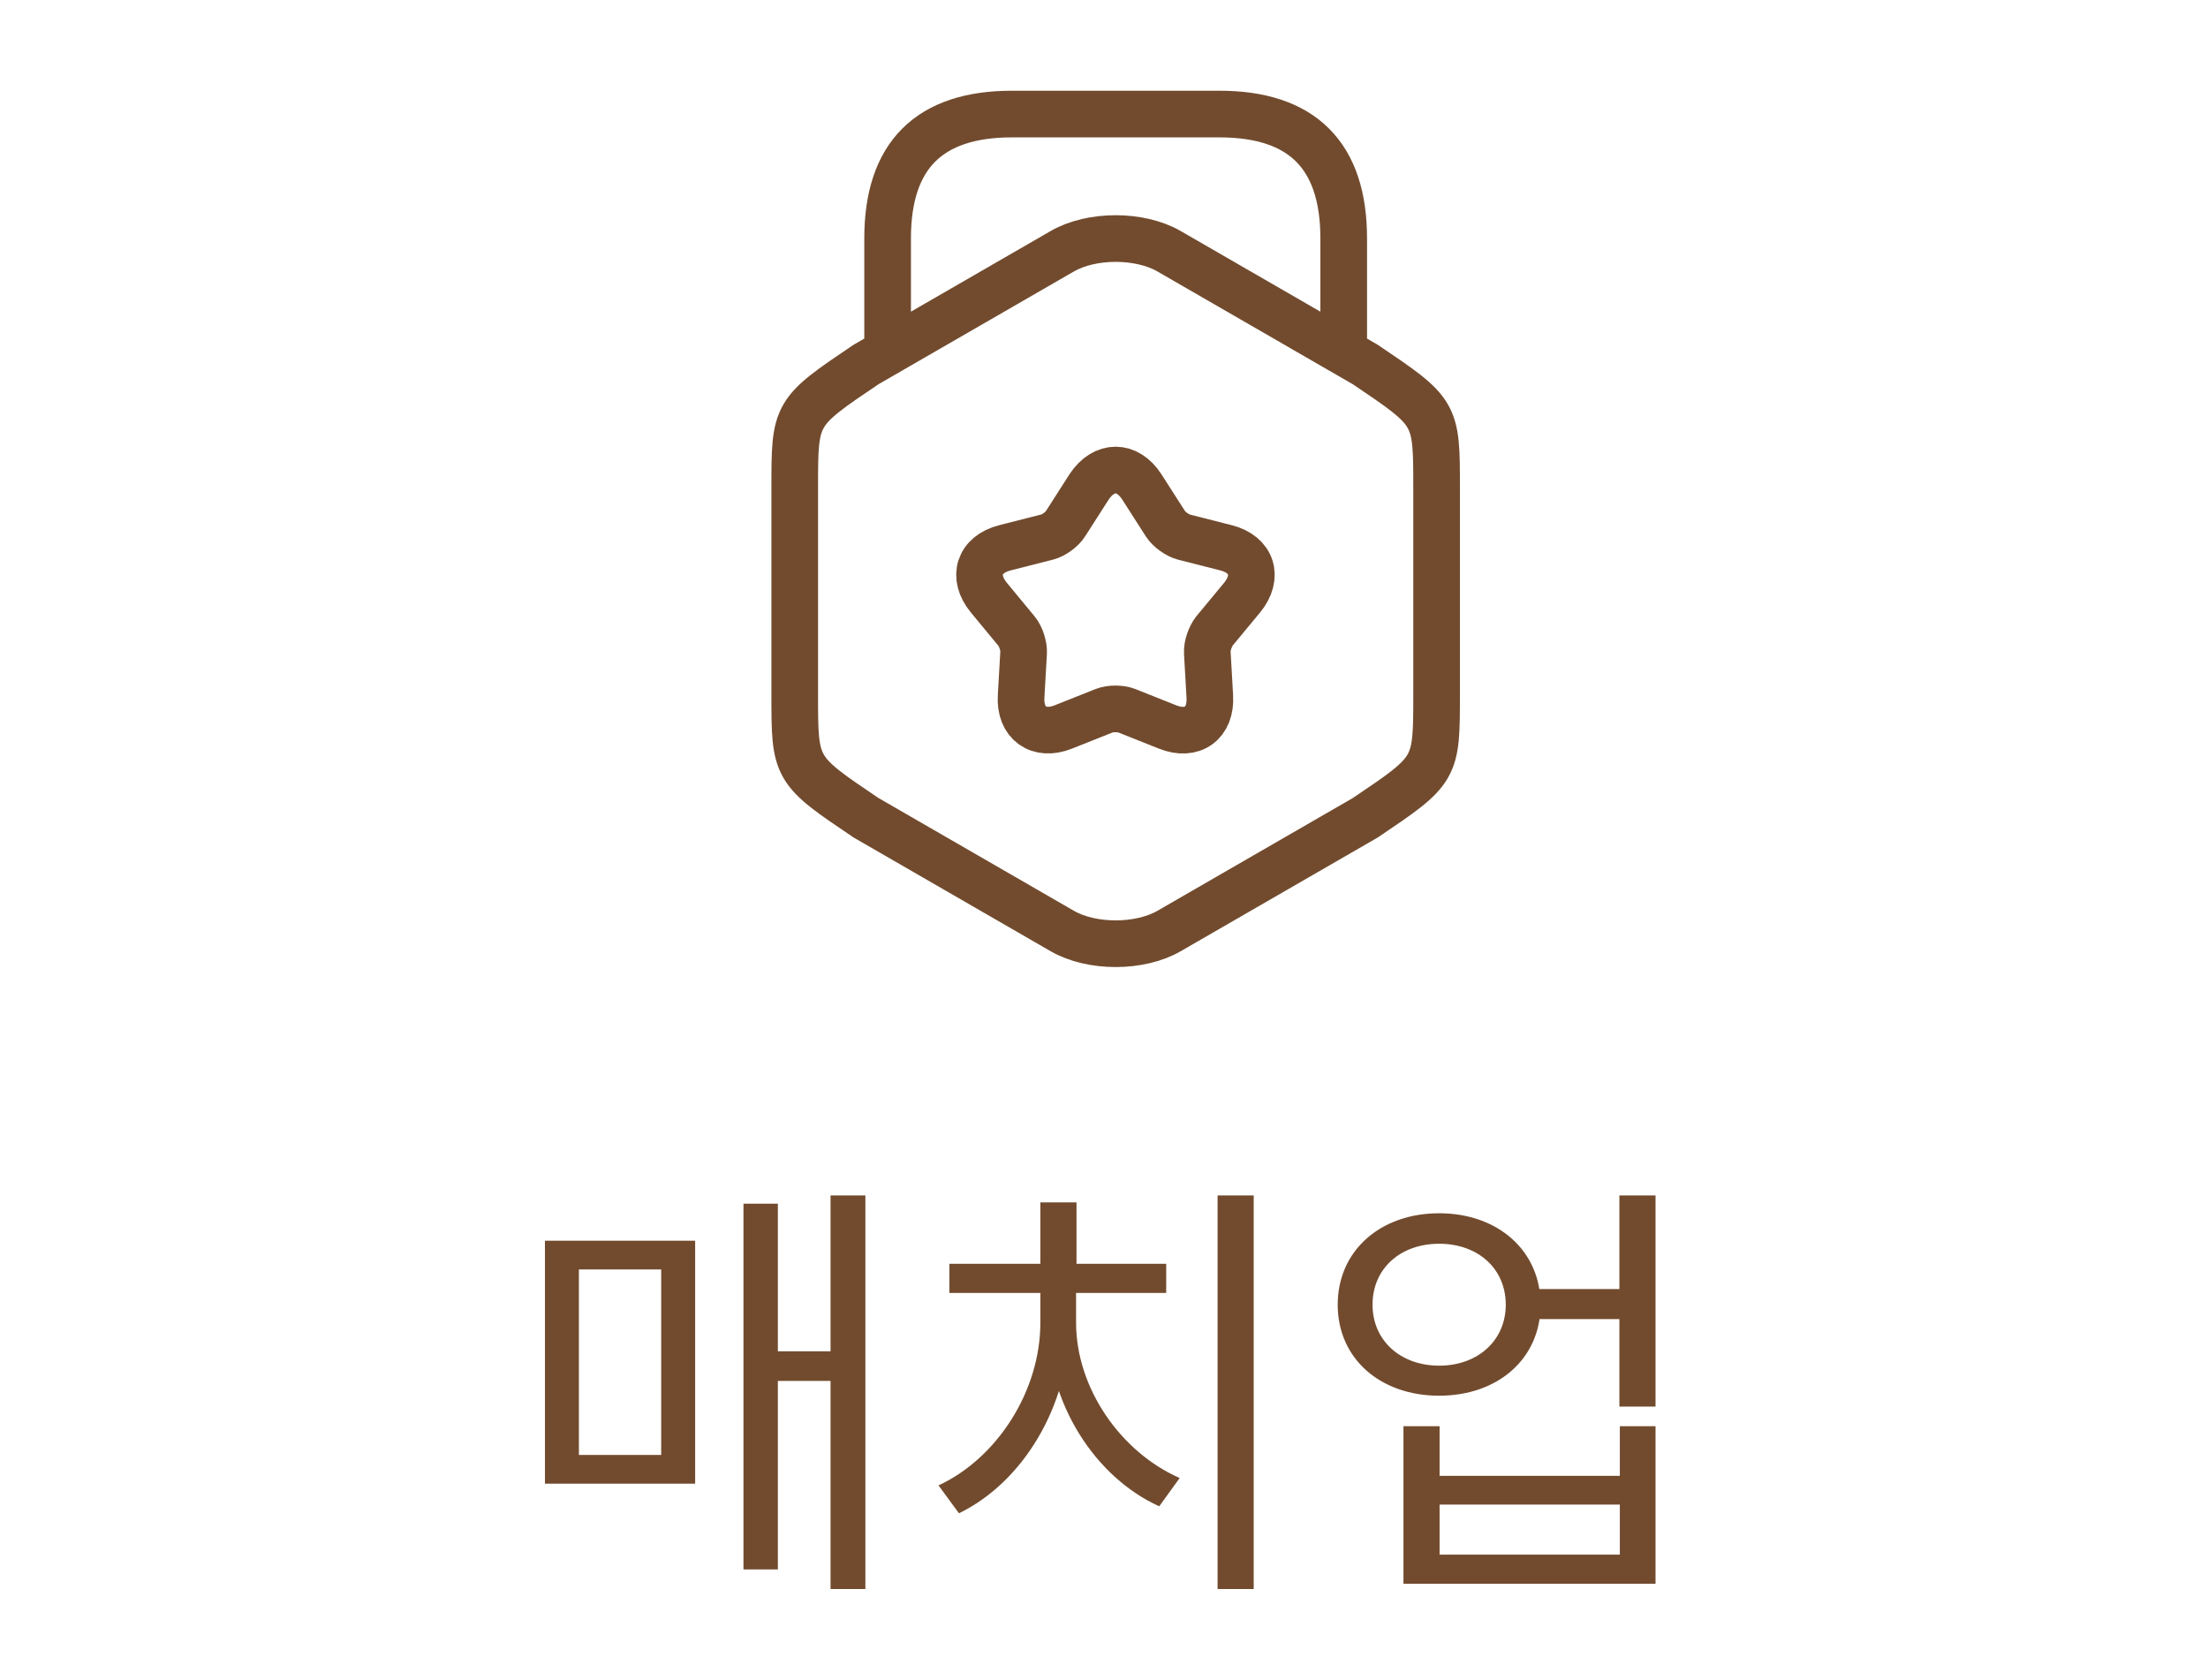
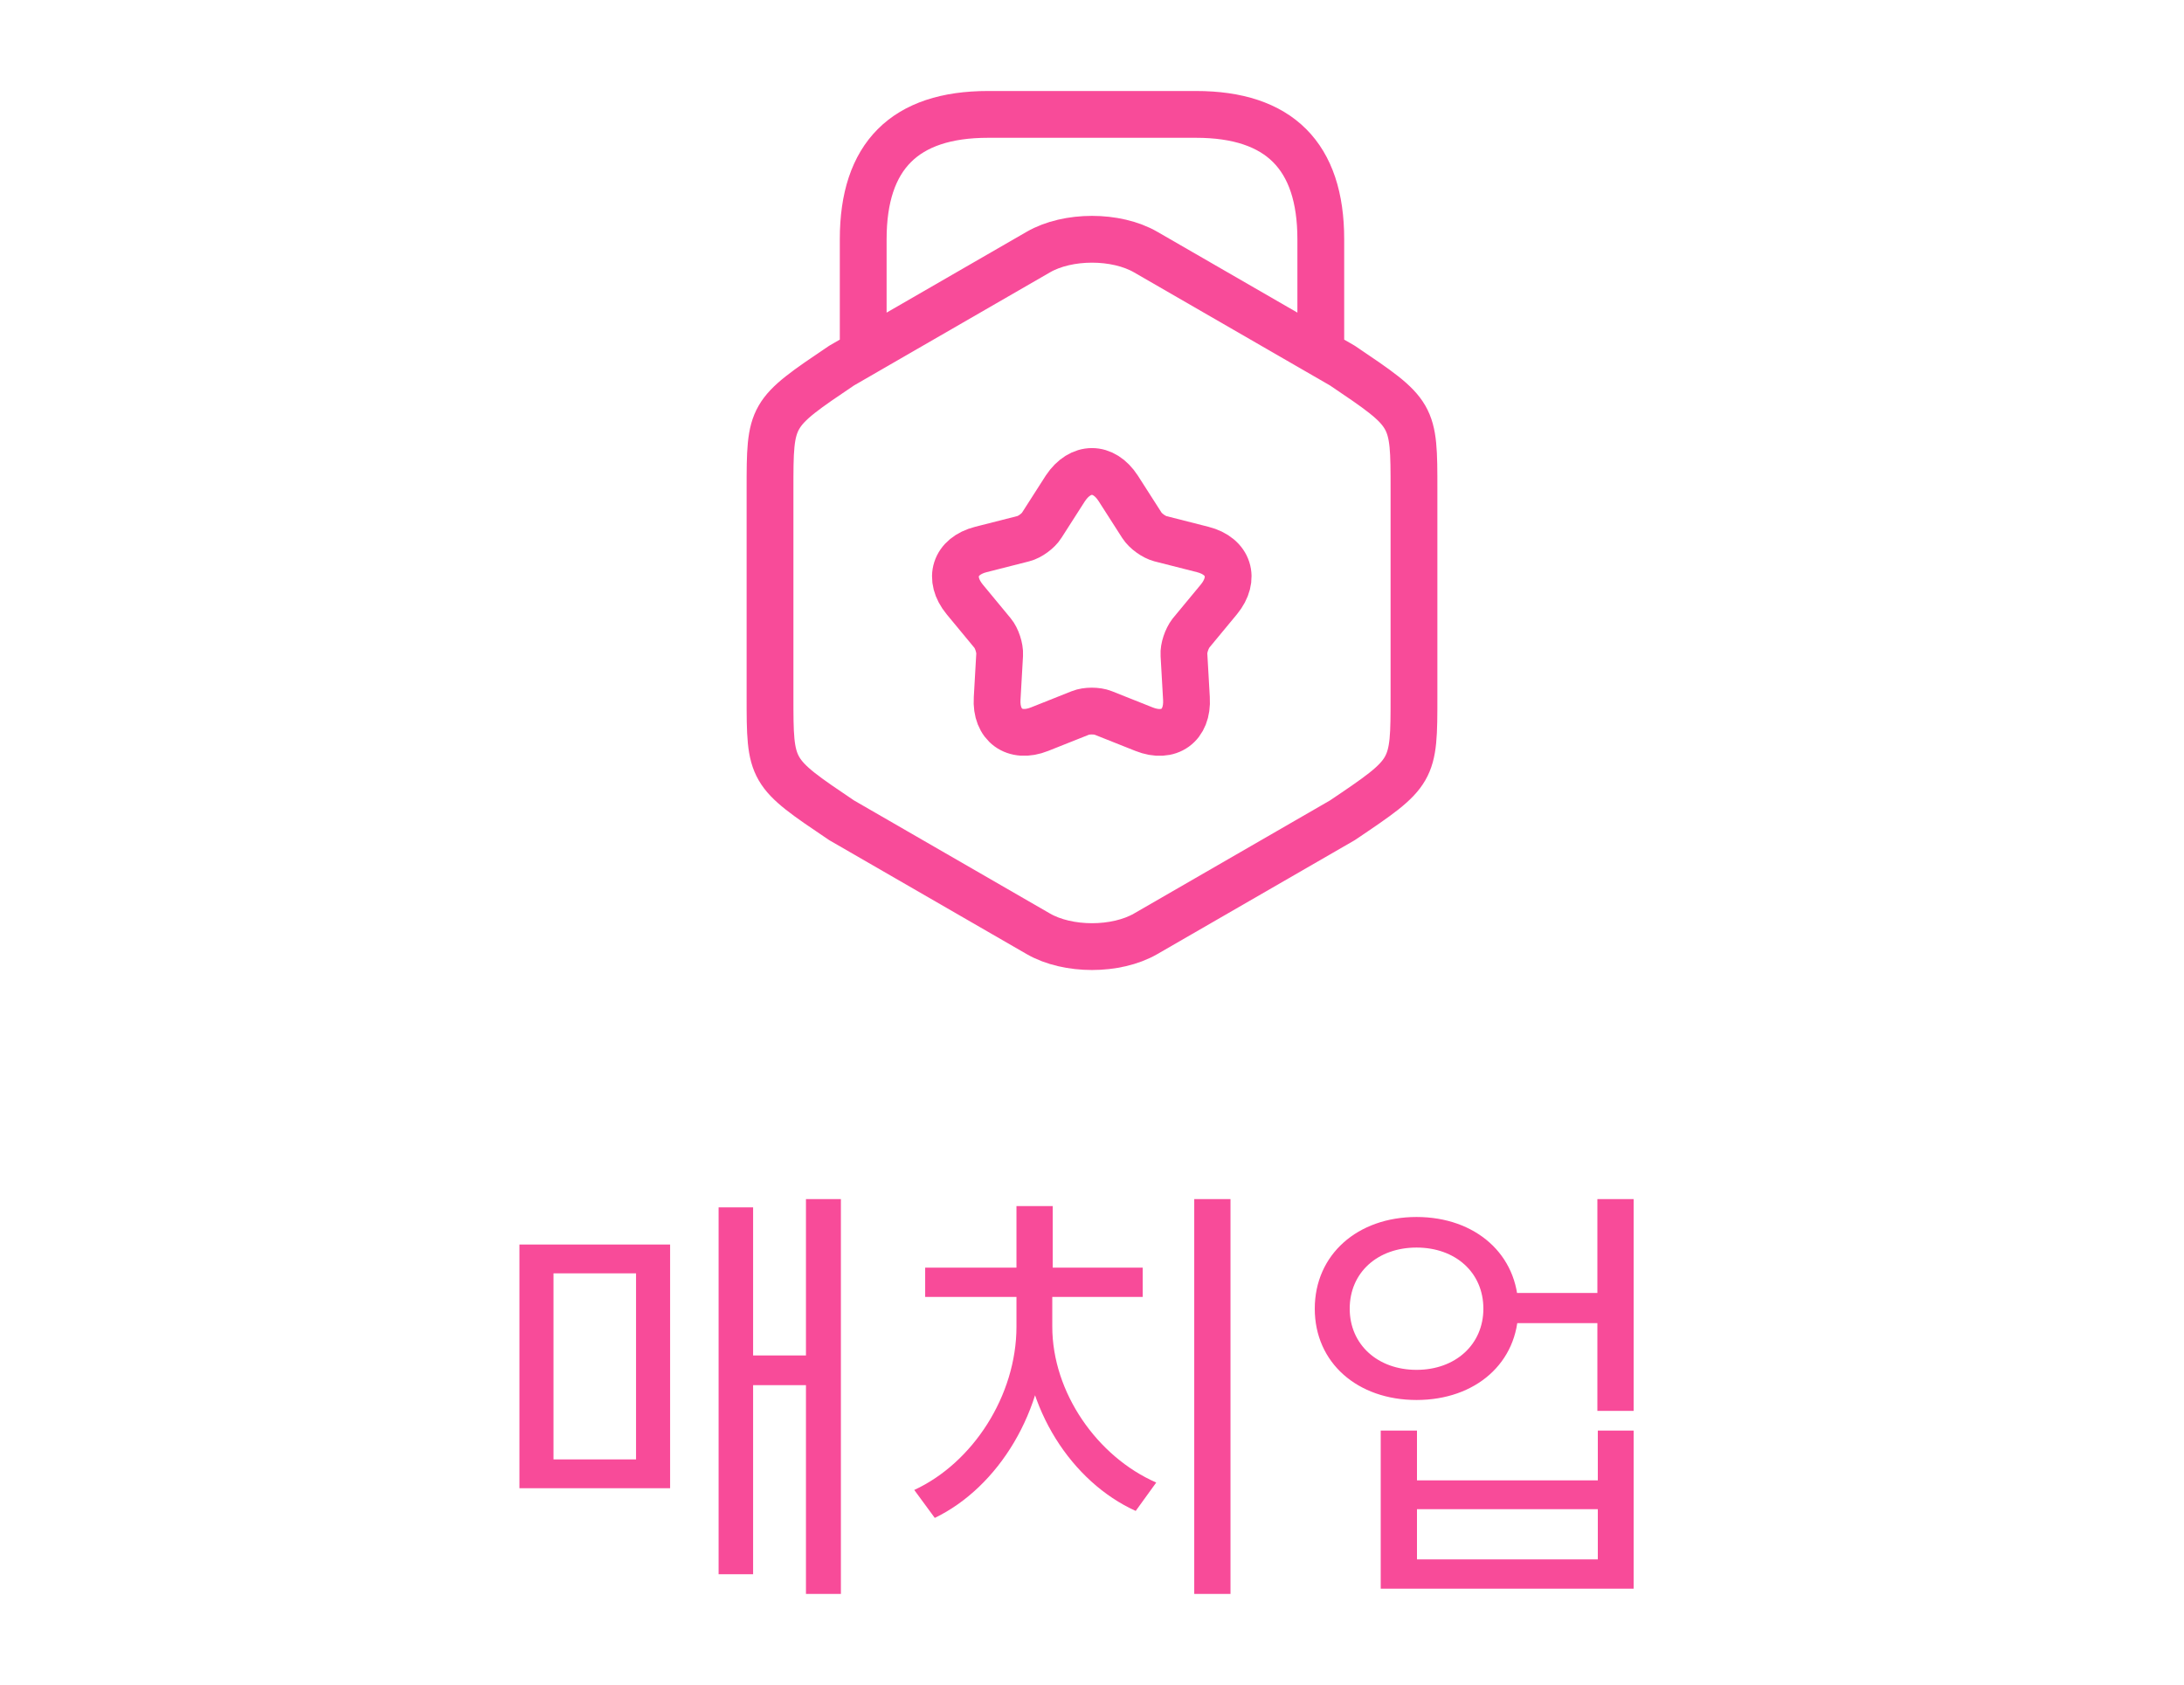
- <svg xmlns="http://www.w3.org/2000/svg" width="71" height="54" viewBox="0 0 71 54" fill="none">
-   <path d="M43.208 11.173V7.667C43.208 5 41.875 3.667 39.208 3.667H32.542C29.875 3.667 28.542 5 28.542 7.667V11.08M25.555 15.693V22.32C25.555 24.747 25.555 24.747 27.848 26.293L34.155 29.933C35.102 30.48 36.648 30.48 37.595 29.933L43.902 26.293C46.195 24.747 46.195 24.747 46.195 22.32V15.693C46.195 13.267 46.195 13.267 43.902 11.72L37.595 8.08C36.648 7.533 35.102 7.533 34.155 8.08L27.848 11.72C25.555 13.267 25.555 13.267 25.555 15.693ZM36.715 15.653L37.475 16.84C37.595 17.026 37.862 17.213 38.062 17.267L39.422 17.613C40.262 17.826 40.488 18.547 39.942 19.213L39.048 20.293C38.915 20.466 38.808 20.773 38.822 20.986L38.902 22.387C38.955 23.253 38.342 23.693 37.542 23.373L36.235 22.853C36.035 22.773 35.702 22.773 35.502 22.853L34.195 23.373C33.395 23.693 32.782 23.24 32.835 22.387L32.915 20.986C32.928 20.773 32.822 20.453 32.688 20.293L31.795 19.213C31.248 18.547 31.475 17.826 32.315 17.613L33.675 17.267C33.888 17.213 34.155 17.013 34.262 16.84L35.022 15.653C35.502 14.933 36.248 14.933 36.715 15.653Z" stroke="#724B2E" stroke-width="1.5" stroke-linecap="round" stroke-linejoin="round" />
-   <path d="M26.707 38.436H27.827V51.092H26.707V38.436ZM24.705 43.448H27.127V44.4H24.705V43.448ZM23.907 38.702H25.013V50.462H23.907V38.702ZM17.523 39.892H22.353V47.704H17.523V39.892ZM21.261 40.816H18.615V46.78H21.261V40.816ZM39.152 38.436H40.314V51.092H39.152V38.436ZM33.454 41.446H34.392V42.524C34.392 45.226 32.866 47.676 30.836 48.656L30.178 47.76C32.054 46.892 33.454 44.736 33.454 42.524V41.446ZM33.678 41.446H34.602V42.524C34.602 44.638 36.044 46.696 37.934 47.522L37.276 48.432C35.232 47.508 33.678 45.142 33.678 42.524V41.446ZM30.528 40.634H37.5V41.572H30.528V40.634ZM33.454 38.66H34.616V41.152H33.454V38.66ZM49.189 41.446H52.591V42.412H49.189V41.446ZM46.277 39.01C48.167 39.01 49.539 40.214 49.539 41.95C49.539 43.686 48.167 44.876 46.277 44.876C44.387 44.876 43.015 43.686 43.015 41.95C43.015 40.214 44.387 39.01 46.277 39.01ZM46.277 39.99C45.031 39.99 44.135 40.788 44.135 41.95C44.135 43.098 45.031 43.91 46.277 43.91C47.523 43.91 48.419 43.098 48.419 41.95C48.419 40.788 47.523 39.99 46.277 39.99ZM52.073 38.436H53.235V45.226H52.073V38.436ZM45.129 45.856H46.291V47.452H52.087V45.856H53.235V50.924H45.129V45.856ZM46.291 48.376V49.986H52.087V48.376H46.291Z" fill="#724B2E" />
+ <svg xmlns="http://www.w3.org/2000/svg" width="70" height="54" viewBox="0 0 70 54" fill="none">
+   <path d="M42.333 11.173V7.667C42.333 5 41 3.667 38.333 3.667H31.667C29 3.667 27.667 5 27.667 7.667V11.08M24.68 15.693V22.32C24.68 24.747 24.68 24.747 26.973 26.293L33.28 29.933C34.227 30.48 35.773 30.48 36.72 29.933L43.027 26.293C45.32 24.747 45.32 24.747 45.32 22.32V15.693C45.32 13.267 45.32 13.267 43.027 11.72L36.72 8.08C35.773 7.533 34.227 7.533 33.28 8.08L26.973 11.72C24.68 13.267 24.68 13.267 24.68 15.693ZM35.84 15.653L36.6 16.84C36.72 17.026 36.987 17.213 37.187 17.267L38.547 17.613C39.387 17.826 39.613 18.547 39.067 19.213L38.173 20.293C38.04 20.466 37.933 20.773 37.947 20.986L38.027 22.387C38.08 23.253 37.467 23.693 36.667 23.373L35.36 22.853C35.16 22.773 34.827 22.773 34.627 22.853L33.32 23.373C32.52 23.693 31.907 23.24 31.96 22.387L32.04 20.986C32.053 20.773 31.947 20.453 31.813 20.293L30.92 19.213C30.373 18.547 30.6 17.826 31.44 17.613L32.8 17.267C33.013 17.213 33.28 17.013 33.387 16.84L34.147 15.653C34.627 14.933 35.373 14.933 35.84 15.653Z" stroke="#F84B99" stroke-width="1.5" stroke-linecap="round" stroke-linejoin="round" />
+   <path d="M25.832 38.436H26.952V51.092H25.832V38.436ZM23.83 43.448H26.252V44.4H23.83V43.448ZM23.032 38.702H24.138V50.462H23.032V38.702ZM16.648 39.892H21.478V47.704H16.648V39.892ZM20.386 40.816H17.74V46.78H20.386V40.816ZM38.277 38.436H39.439V51.092H38.277V38.436ZM32.579 41.446H33.517V42.524C33.517 45.226 31.991 47.676 29.961 48.656L29.303 47.76C31.179 46.892 32.579 44.736 32.579 42.524V41.446ZM32.803 41.446H33.727V42.524C33.727 44.638 35.169 46.696 37.059 47.522L36.401 48.432C34.357 47.508 32.803 45.142 32.803 42.524V41.446ZM29.653 40.634H36.625V41.572H29.653V40.634ZM32.579 38.66H33.741V41.152H32.579V38.66ZM48.314 41.446H51.716V42.412H48.314V41.446ZM45.402 39.01C47.292 39.01 48.664 40.214 48.664 41.95C48.664 43.686 47.292 44.876 45.402 44.876C43.512 44.876 42.14 43.686 42.14 41.95C42.14 40.214 43.512 39.01 45.402 39.01ZM45.402 39.99C44.156 39.99 43.26 40.788 43.26 41.95C43.26 43.098 44.156 43.91 45.402 43.91C46.648 43.91 47.544 43.098 47.544 41.95C47.544 40.788 46.648 39.99 45.402 39.99ZM51.198 38.436H52.36V45.226H51.198V38.436ZM44.254 45.856H45.416V47.452H51.212V45.856H52.36V50.924H44.254V45.856ZM45.416 48.376V49.986H51.212V48.376H45.416Z" fill="#F84B99" />
</svg>
